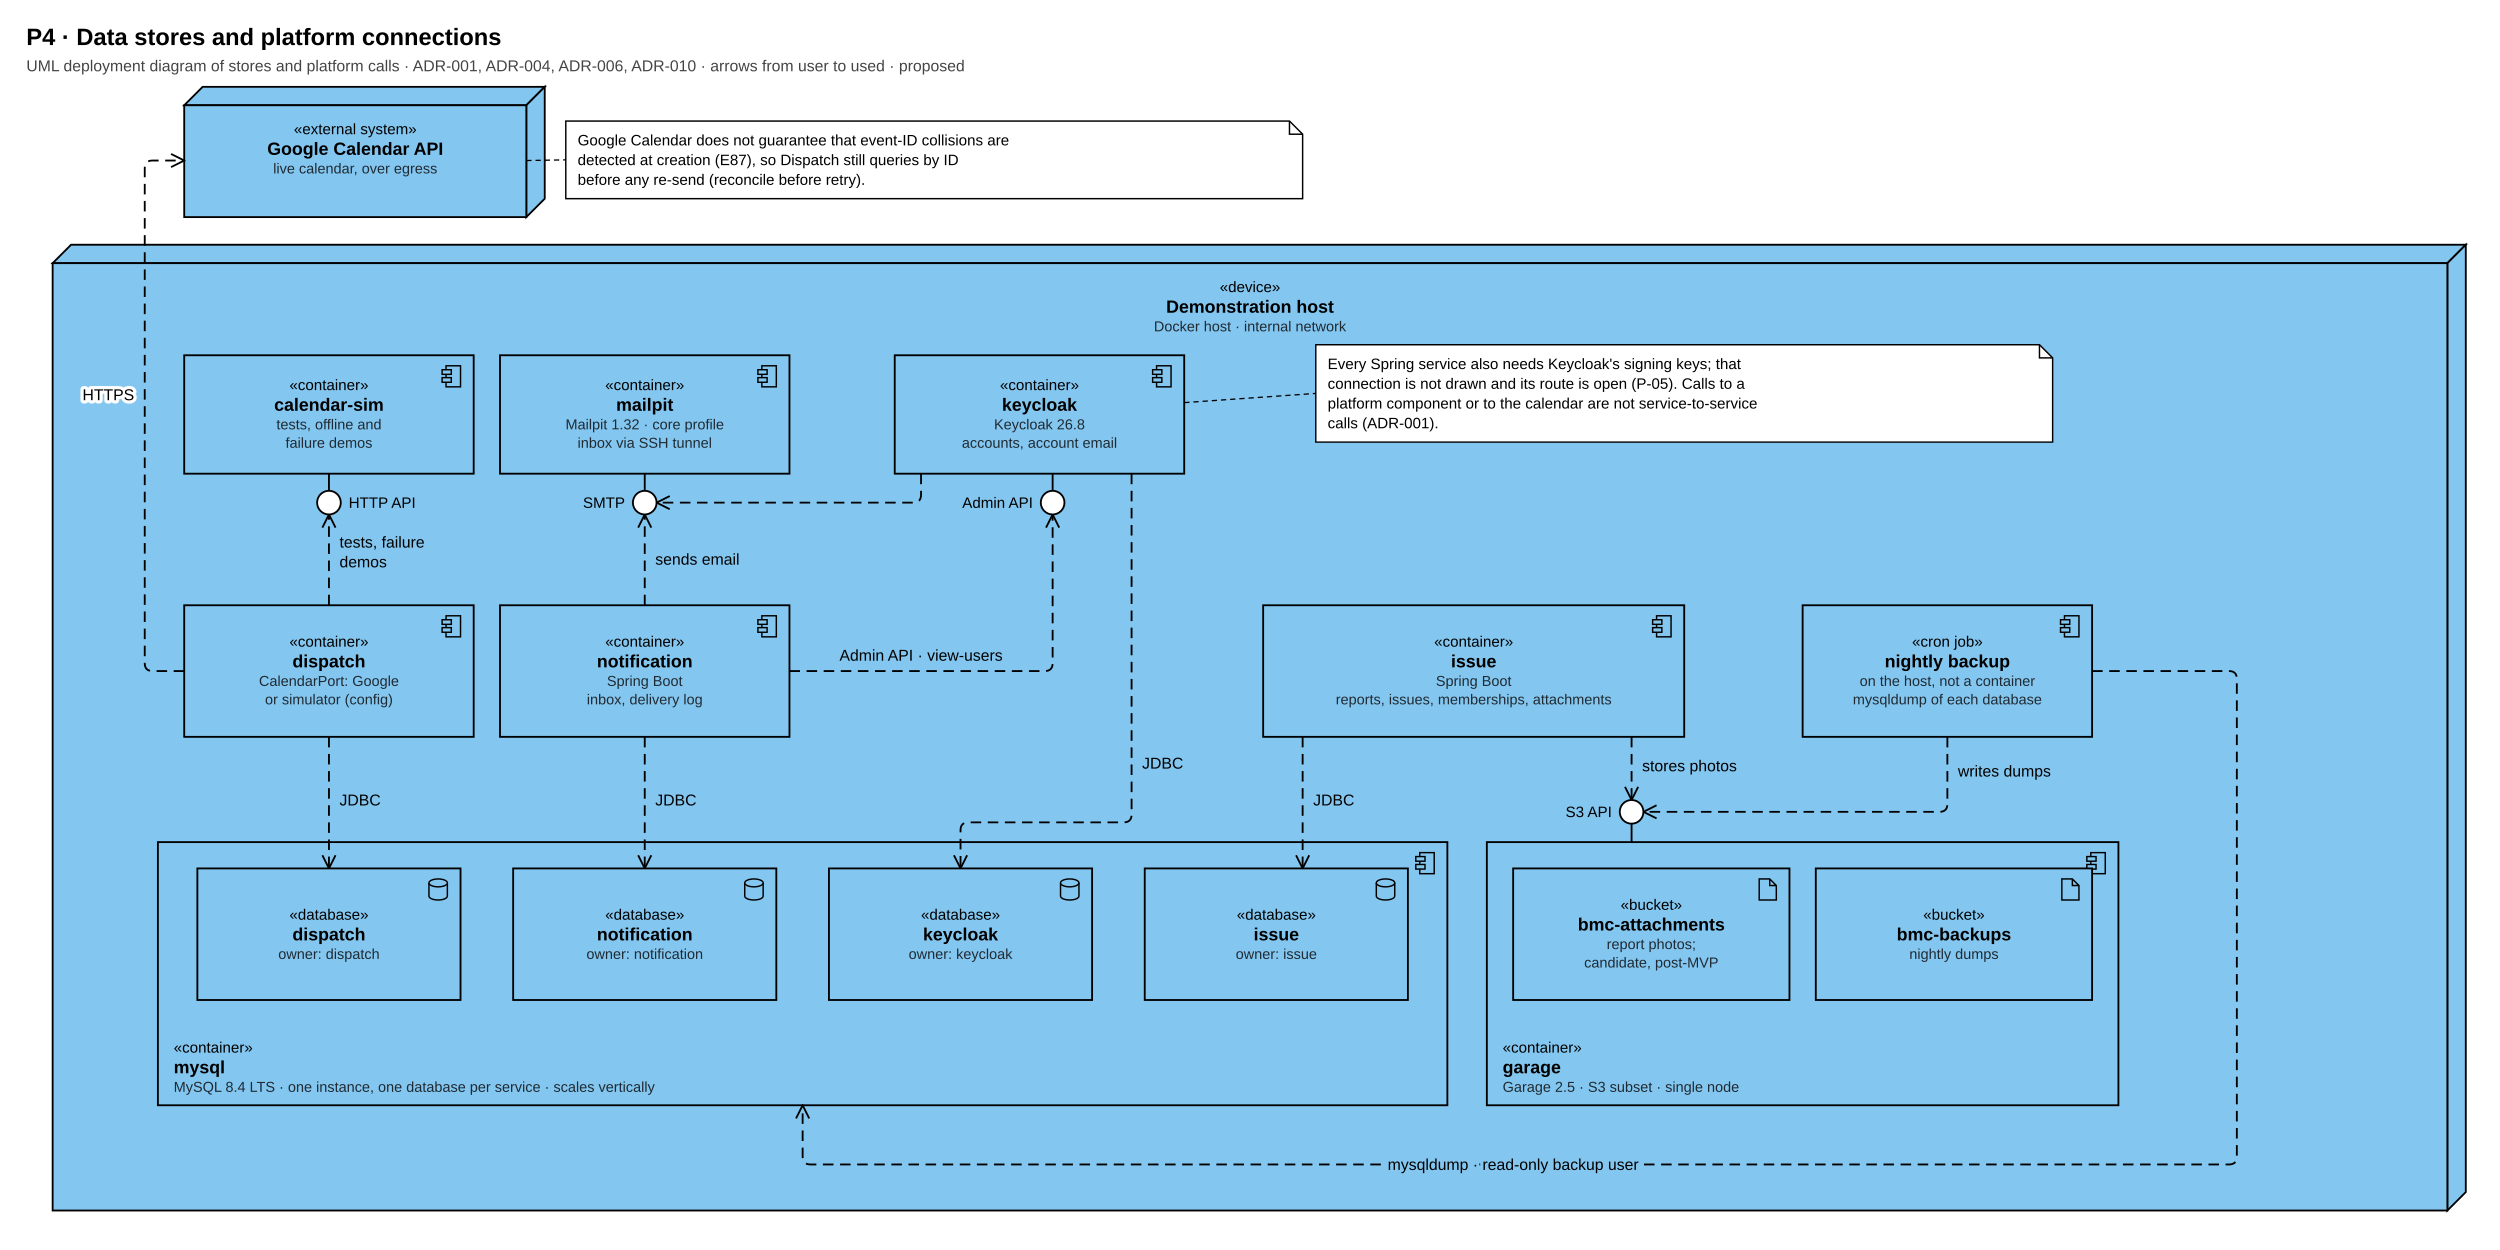
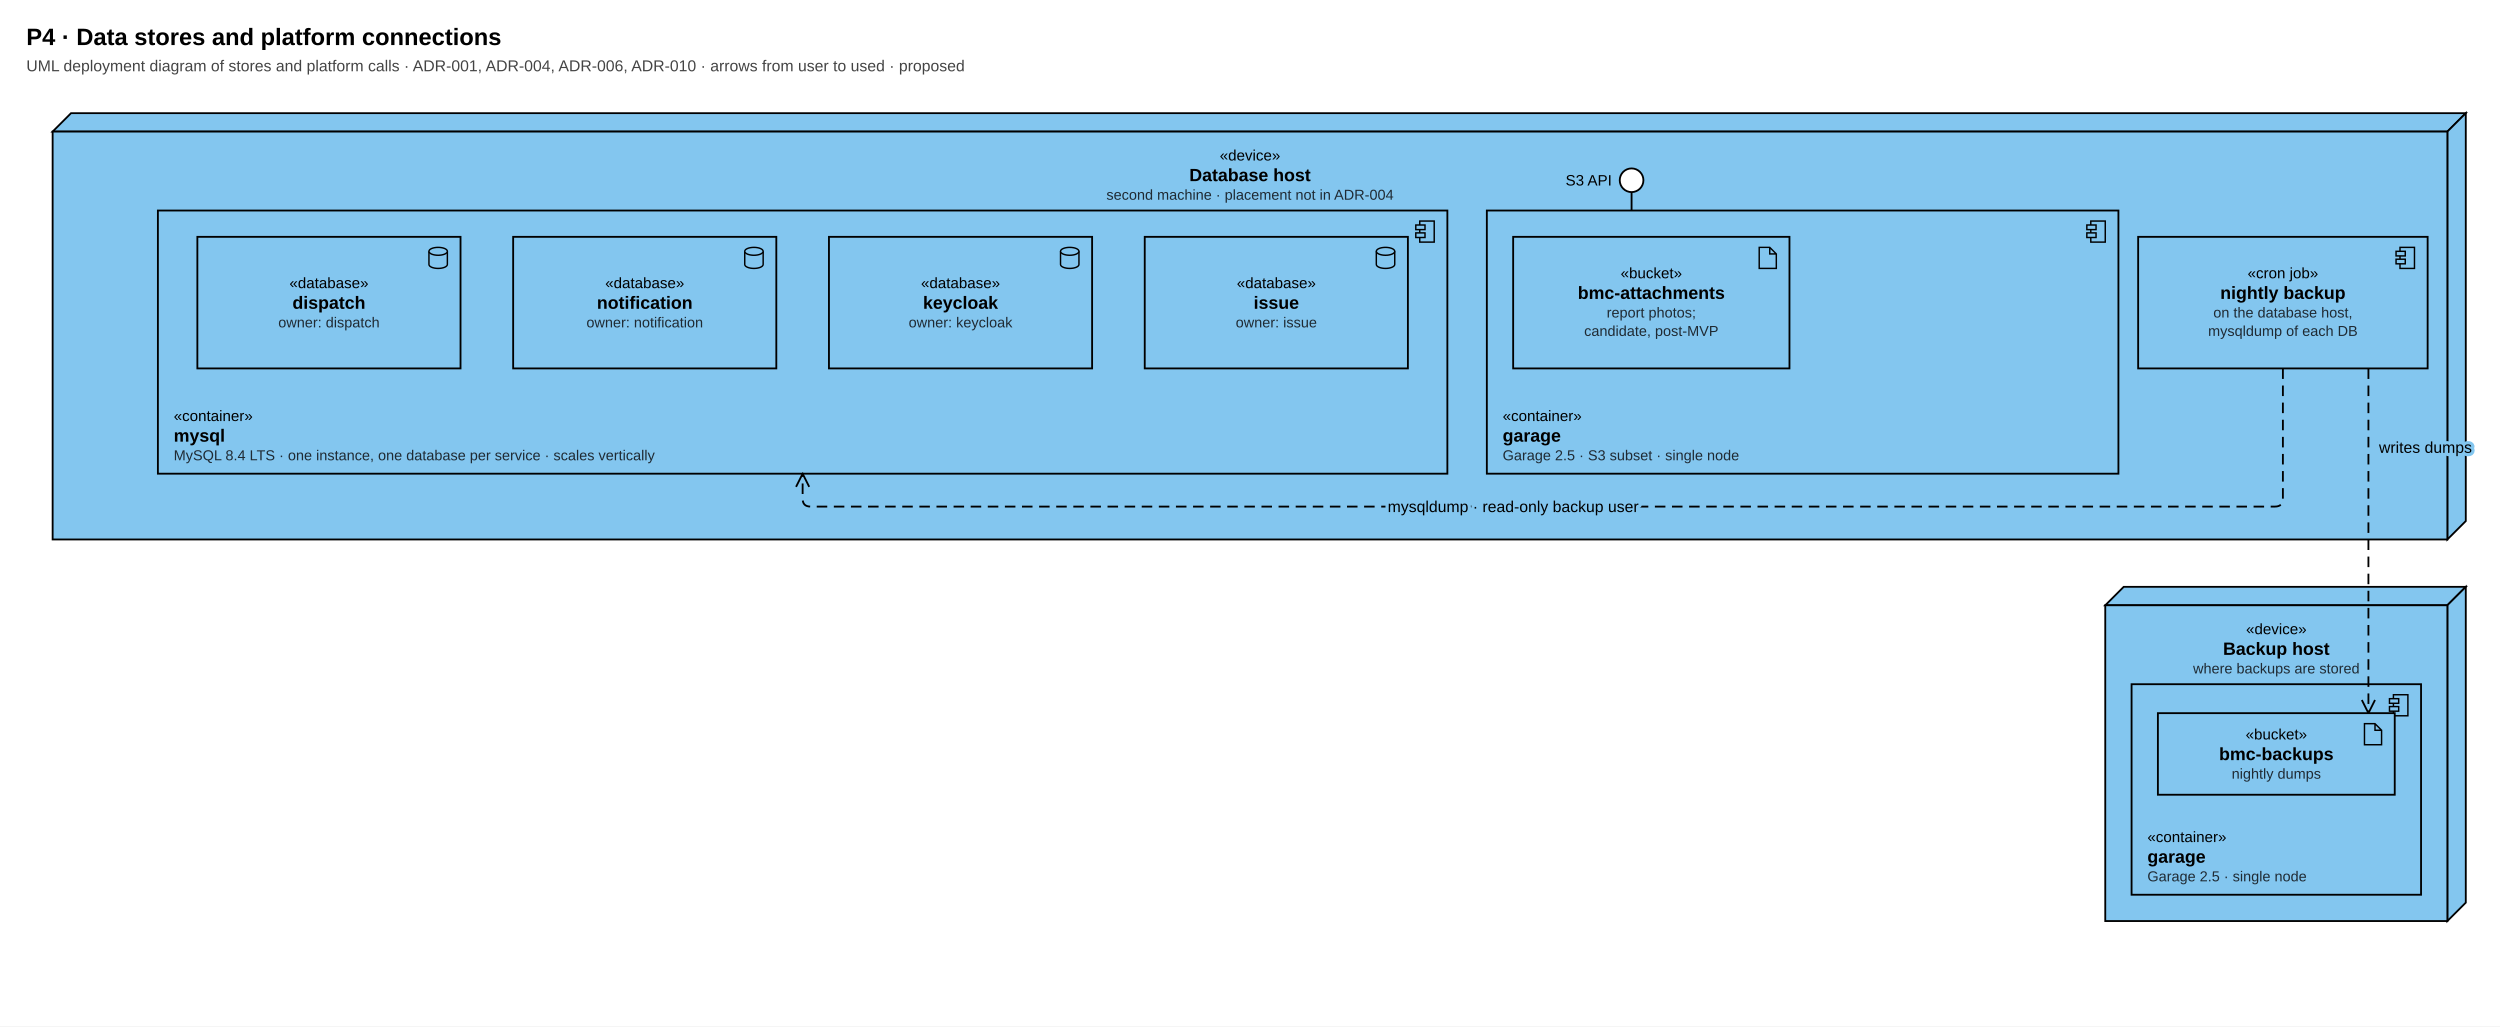
- <svg xmlns="http://www.w3.org/2000/svg" width="1900" height="950" viewBox="0 0 1900 950" font-family="Arial, 'Liberation Sans', Helvetica, sans-serif">
+ <svg xmlns="http://www.w3.org/2000/svg" width="1900" height="780" viewBox="0 0 1900 780" font-family="Arial, 'Liberation Sans', Helvetica, sans-serif">
  <defs>
    <marker id="open" viewBox="0 0 12 12" refX="11" refY="6" markerWidth="12" markerHeight="12" markerUnits="userSpaceOnUse" orient="auto">
      <path d="M1 1 L11 6 L1 11" fill="none" stroke="#000000" stroke-width="1.4" />
    </marker>
  </defs>
  <rect width="100%" height="100%" fill="#FFFFFF" />
-   <path d="M140 80 l14 -14 h260 l-14 14 z" fill="#83C6EF" stroke="#000000" stroke-width="1.4" />
-   <path d="M400 80 l14 -14 v85 l-14 14 z" fill="#83C6EF" stroke="#000000" stroke-width="1.4" />
-   <rect x="140" y="80" width="260" height="85" fill="#83C6EF" stroke="#000000" stroke-width="1.4" />
-   <text x="270.0" y="98" font-size="11.5" fill="#000000" text-anchor="middle" dominant-baseline="central">«external system»</text>
-   <text x="270.0" y="113" font-size="13.5" font-weight="bold" fill="#000000" text-anchor="middle" dominant-baseline="central">Google Calendar API</text>
-   <text x="270.0" y="128" font-size="11" fill="#1F2A33" text-anchor="middle" dominant-baseline="central">live calendar, over egress</text>
-   <path d="M40 200 l14 -14 h1820 l-14 14 z" fill="#83C6EF" stroke="#000000" stroke-width="1.4" />
-   <path d="M1860 200 l14 -14 v720 l-14 14 z" fill="#83C6EF" stroke="#000000" stroke-width="1.4" />
-   <rect x="40" y="200" width="1820" height="720" fill="#83C6EF" stroke="#000000" stroke-width="1.4" />
-   <text x="950.0" y="218" font-size="11.5" fill="#000000" text-anchor="middle" dominant-baseline="central">«device»</text>
-   <text x="950.0" y="233" font-size="13.5" font-weight="bold" fill="#000000" text-anchor="middle" dominant-baseline="central">Demonstration host</text>
-   <text x="950.0" y="248" font-size="11" fill="#1F2A33" text-anchor="middle" dominant-baseline="central">Docker host · internal network</text>
-   <rect x="120" y="640" width="980" height="200" fill="#83C6EF" stroke="#000000" stroke-width="1.4" />
-   <rect x="1079" y="648" width="11" height="16" stroke="#000000" stroke-width="1.1" fill="#83C6EF" />
-   <rect x="1076" y="651" width="7" height="3.5" stroke="#000000" stroke-width="1.1" fill="#83C6EF" />
-   <rect x="1076" y="657" width="7" height="3.5" stroke="#000000" stroke-width="1.1" fill="#83C6EF" />
-   <text x="132" y="796" font-size="11.5" fill="#000000" text-anchor="start" dominant-baseline="central">«container»</text>
-   <text x="132" y="811" font-size="13.5" font-weight="bold" fill="#000000" text-anchor="start" dominant-baseline="central">mysql</text>
-   <text x="132" y="826" font-size="11" fill="#1F2A33" text-anchor="start" dominant-baseline="central">MySQL 8.4 LTS · one instance, one database per service · scales vertically</text>
-   <rect x="1130" y="640" width="480" height="200" fill="#83C6EF" stroke="#000000" stroke-width="1.4" />
-   <rect x="1589" y="648" width="11" height="16" stroke="#000000" stroke-width="1.1" fill="#83C6EF" />
-   <rect x="1586" y="651" width="7" height="3.5" stroke="#000000" stroke-width="1.1" fill="#83C6EF" />
-   <rect x="1586" y="657" width="7" height="3.5" stroke="#000000" stroke-width="1.1" fill="#83C6EF" />
-   <text x="1142" y="796" font-size="11.5" fill="#000000" text-anchor="start" dominant-baseline="central">«container»</text>
-   <text x="1142" y="811" font-size="13.5" font-weight="bold" fill="#000000" text-anchor="start" dominant-baseline="central">garage</text>
-   <text x="1142" y="826" font-size="11" fill="#1F2A33" text-anchor="start" dominant-baseline="central">Garage 2.5 · S3 subset · single node</text>
-   <path d="M140 510 L116.0 510.0 Q110 510 110.0 504.0 L110.0 128.0 Q110 122 116.0 122.0 L140 122" stroke="#000000" stroke-width="1.4" fill="none" stroke-dasharray="8 5" marker-end="url(#open)" />
-   <text stroke="#FFFFFF" stroke-width="5" stroke-linejoin="round" x="102" y="300" font-size="12" fill="#000000" text-anchor="end" dominant-baseline="central">HTTPS</text>
-   <text x="102" y="300" font-size="12" fill="#000000" text-anchor="end" dominant-baseline="central">HTTPS</text>
-   <path d="M250 460 L250 391" stroke="#000000" stroke-width="1.4" fill="none" stroke-dasharray="8 5" marker-end="url(#open)" />
-   <text stroke="#83C6EF" stroke-width="5" stroke-linejoin="round" x="258" y="412" font-size="12" fill="#000000" text-anchor="start" dominant-baseline="central">tests, failure</text>
-   <text x="258" y="412" font-size="12" fill="#000000" text-anchor="start" dominant-baseline="central">tests, failure</text>
-   <text stroke="#83C6EF" stroke-width="5" stroke-linejoin="round" x="258" y="427" font-size="12" fill="#000000" text-anchor="start" dominant-baseline="central">demos</text>
-   <text x="258" y="427" font-size="12" fill="#000000" text-anchor="start" dominant-baseline="central">demos</text>
-   <path d="M490 460 L490 391" stroke="#000000" stroke-width="1.4" fill="none" stroke-dasharray="8 5" marker-end="url(#open)" />
-   <text stroke="#83C6EF" stroke-width="5" stroke-linejoin="round" x="498" y="425" font-size="12" fill="#000000" text-anchor="start" dominant-baseline="central">sends email</text>
-   <text x="498" y="425" font-size="12" fill="#000000" text-anchor="start" dominant-baseline="central">sends email</text>
-   <path d="M700 360 L700.0 376.0 Q700 382 694.0 382.0 L499 382" stroke="#000000" stroke-width="1.4" fill="none" stroke-dasharray="8 5" marker-end="url(#open)" />
-   <path d="M600 510 L794.0 510.0 Q800 510 800.0 504.0 L800 391" stroke="#000000" stroke-width="1.4" fill="none" stroke-dasharray="8 5" marker-end="url(#open)" />
-   <text stroke="#83C6EF" stroke-width="5" stroke-linejoin="round" x="700" y="498" font-size="12" fill="#000000" text-anchor="middle" dominant-baseline="central">Admin API · view-users</text>
-   <text x="700" y="498" font-size="12" fill="#000000" text-anchor="middle" dominant-baseline="central">Admin API · view-users</text>
-   <path d="M860 360 L860.0 619.0 Q860 625 854.0 625.0 L736.0 625.0 Q730 625 730.0 631.0 L730 660" stroke="#000000" stroke-width="1.4" fill="none" stroke-dasharray="8 5" marker-end="url(#open)" />
-   <text stroke="#83C6EF" stroke-width="5" stroke-linejoin="round" x="868" y="580" font-size="12" fill="#000000" text-anchor="start" dominant-baseline="central">JDBC</text>
-   <text x="868" y="580" font-size="12" fill="#000000" text-anchor="start" dominant-baseline="central">JDBC</text>
-   <path d="M250 560 L250 660" stroke="#000000" stroke-width="1.4" fill="none" stroke-dasharray="8 5" marker-end="url(#open)" />
-   <text stroke="#83C6EF" stroke-width="5" stroke-linejoin="round" x="258" y="608" font-size="12" fill="#000000" text-anchor="start" dominant-baseline="central">JDBC</text>
-   <text x="258" y="608" font-size="12" fill="#000000" text-anchor="start" dominant-baseline="central">JDBC</text>
-   <path d="M490 560 L490 660" stroke="#000000" stroke-width="1.4" fill="none" stroke-dasharray="8 5" marker-end="url(#open)" />
-   <text stroke="#83C6EF" stroke-width="5" stroke-linejoin="round" x="498" y="608" font-size="12" fill="#000000" text-anchor="start" dominant-baseline="central">JDBC</text>
-   <text x="498" y="608" font-size="12" fill="#000000" text-anchor="start" dominant-baseline="central">JDBC</text>
-   <path d="M990 560 L990 660" stroke="#000000" stroke-width="1.4" fill="none" stroke-dasharray="8 5" marker-end="url(#open)" />
-   <text stroke="#83C6EF" stroke-width="5" stroke-linejoin="round" x="998" y="608" font-size="12" fill="#000000" text-anchor="start" dominant-baseline="central">JDBC</text>
-   <text x="998" y="608" font-size="12" fill="#000000" text-anchor="start" dominant-baseline="central">JDBC</text>
-   <path d="M1240 560 L1240 608" stroke="#000000" stroke-width="1.4" fill="none" stroke-dasharray="8 5" marker-end="url(#open)" />
-   <text stroke="#83C6EF" stroke-width="5" stroke-linejoin="round" x="1248" y="582" font-size="12" fill="#000000" text-anchor="start" dominant-baseline="central">stores photos</text>
-   <text x="1248" y="582" font-size="12" fill="#000000" text-anchor="start" dominant-baseline="central">stores photos</text>
-   <path d="M1480 560 L1480.0 611.0 Q1480 617 1474.0 617.0 L1249 617" stroke="#000000" stroke-width="1.4" fill="none" stroke-dasharray="8 5" marker-end="url(#open)" />
-   <text stroke="#83C6EF" stroke-width="5" stroke-linejoin="round" x="1488" y="586" font-size="12" fill="#000000" text-anchor="start" dominant-baseline="central">writes dumps</text>
-   <text x="1488" y="586" font-size="12" fill="#000000" text-anchor="start" dominant-baseline="central">writes dumps</text>
-   <path d="M1590 510 L1694.0 510.0 Q1700 510 1700.0 516.0 L1700.0 879.0 Q1700 885 1694.0 885.0 L616.0 885.0 Q610 885 610.0 879.0 L610 840" stroke="#000000" stroke-width="1.4" fill="none" stroke-dasharray="8 5" marker-end="url(#open)" />
-   <text stroke="#83C6EF" stroke-width="5" stroke-linejoin="round" x="1150" y="885" font-size="12" fill="#000000" text-anchor="middle" dominant-baseline="central">mysqldump · read-only backup user</text>
-   <text x="1150" y="885" font-size="12" fill="#000000" text-anchor="middle" dominant-baseline="central">mysqldump · read-only backup user</text>
-   <path d="M900 306.0 L1000 299.0" stroke="#000000" stroke-width="1" stroke-dasharray="4 3" fill="none" />
-   <path d="M400 122 L430 121.5" stroke="#000000" stroke-width="1" stroke-dasharray="4 3" fill="none" />
+   <path d="M40 100 l14 -14 h1820 l-14 14 z" fill="#83C6EF" stroke="#000000" stroke-width="1.4" />
+   <path d="M1860 100 l14 -14 v310 l-14 14 z" fill="#83C6EF" stroke="#000000" stroke-width="1.4" />
+   <rect x="40" y="100" width="1820" height="310" fill="#83C6EF" stroke="#000000" stroke-width="1.4" />
+   <text x="950.0" y="118" font-size="11.5" fill="#000000" text-anchor="middle" dominant-baseline="central">«device»</text>
+   <text x="950.0" y="133" font-size="13.5" font-weight="bold" fill="#000000" text-anchor="middle" dominant-baseline="central">Database host</text>
+   <text x="950.0" y="148" font-size="11" fill="#1F2A33" text-anchor="middle" dominant-baseline="central">second machine · placement not in ADR-004</text>
+   <rect x="120" y="160" width="980" height="200" fill="#83C6EF" stroke="#000000" stroke-width="1.4" />
+   <rect x="1079" y="168" width="11" height="16" stroke="#000000" stroke-width="1.1" fill="#83C6EF" />
+   <rect x="1076" y="171" width="7" height="3.5" stroke="#000000" stroke-width="1.1" fill="#83C6EF" />
+   <rect x="1076" y="177" width="7" height="3.5" stroke="#000000" stroke-width="1.1" fill="#83C6EF" />
+   <text x="132" y="316" font-size="11.5" fill="#000000" text-anchor="start" dominant-baseline="central">«container»</text>
+   <text x="132" y="331" font-size="13.5" font-weight="bold" fill="#000000" text-anchor="start" dominant-baseline="central">mysql</text>
+   <text x="132" y="346" font-size="11" fill="#1F2A33" text-anchor="start" dominant-baseline="central">MySQL 8.4 LTS · one instance, one database per service · scales vertically</text>
+   <rect x="1130" y="160" width="480" height="200" fill="#83C6EF" stroke="#000000" stroke-width="1.4" />
+   <rect x="1589" y="168" width="11" height="16" stroke="#000000" stroke-width="1.1" fill="#83C6EF" />
+   <rect x="1586" y="171" width="7" height="3.5" stroke="#000000" stroke-width="1.1" fill="#83C6EF" />
+   <rect x="1586" y="177" width="7" height="3.5" stroke="#000000" stroke-width="1.1" fill="#83C6EF" />
+   <text x="1142" y="316" font-size="11.5" fill="#000000" text-anchor="start" dominant-baseline="central">«container»</text>
+   <text x="1142" y="331" font-size="13.5" font-weight="bold" fill="#000000" text-anchor="start" dominant-baseline="central">garage</text>
+   <text x="1142" y="346" font-size="11" fill="#1F2A33" text-anchor="start" dominant-baseline="central">Garage 2.5 · S3 subset · single node</text>
+   <path d="M1600 460 l14 -14 h260 l-14 14 z" fill="#83C6EF" stroke="#000000" stroke-width="1.4" />
+   <path d="M1860 460 l14 -14 v240 l-14 14 z" fill="#83C6EF" stroke="#000000" stroke-width="1.4" />
+   <rect x="1600" y="460" width="260" height="240" fill="#83C6EF" stroke="#000000" stroke-width="1.4" />
+   <text x="1730.0" y="478" font-size="11.5" fill="#000000" text-anchor="middle" dominant-baseline="central">«device»</text>
+   <text x="1730.0" y="493" font-size="13.5" font-weight="bold" fill="#000000" text-anchor="middle" dominant-baseline="central">Backup host</text>
+   <text x="1730.0" y="508" font-size="11" fill="#1F2A33" text-anchor="middle" dominant-baseline="central">where backups are stored</text>
+   <rect x="1620" y="520" width="220" height="160" fill="#83C6EF" stroke="#000000" stroke-width="1.4" />
+   <rect x="1819" y="528" width="11" height="16" stroke="#000000" stroke-width="1.1" fill="#83C6EF" />
+   <rect x="1816" y="531" width="7" height="3.5" stroke="#000000" stroke-width="1.1" fill="#83C6EF" />
+   <rect x="1816" y="537" width="7" height="3.5" stroke="#000000" stroke-width="1.1" fill="#83C6EF" />
+   <text x="1632" y="636" font-size="11.5" fill="#000000" text-anchor="start" dominant-baseline="central">«container»</text>
+   <text x="1632" y="651" font-size="13.5" font-weight="bold" fill="#000000" text-anchor="start" dominant-baseline="central">garage</text>
+   <text x="1632" y="666" font-size="11" fill="#1F2A33" text-anchor="start" dominant-baseline="central">Garage 2.5 · single node</text>
+   <path d="M1735 280 L1735.0 379.0 Q1735 385 1729.0 385.0 L616.0 385.0 Q610 385 610.0 379.0 L610 360" stroke="#000000" stroke-width="1.4" fill="none" stroke-dasharray="8 5" marker-end="url(#open)" />
+   <text stroke="#83C6EF" stroke-width="5" stroke-linejoin="round" x="1150" y="385" font-size="12" fill="#000000" text-anchor="middle" dominant-baseline="central">mysqldump · read-only backup user</text>
+   <text x="1150" y="385" font-size="12" fill="#000000" text-anchor="middle" dominant-baseline="central">mysqldump · read-only backup user</text>
+   <path d="M1800 280 L1800 542" stroke="#000000" stroke-width="1.4" fill="none" stroke-dasharray="8 5" marker-end="url(#open)" />
+   <text stroke="#83C6EF" stroke-width="5" stroke-linejoin="round" x="1808" y="340" font-size="12" fill="#000000" text-anchor="start" dominant-baseline="central">writes dumps</text>
+   <text x="1808" y="340" font-size="12" fill="#000000" text-anchor="start" dominant-baseline="central">writes dumps</text>
  <text x="20" y="28" font-size="18" font-weight="bold" fill="#000000" text-anchor="start" dominant-baseline="central">P4 · Data stores and platform connections</text>
  <text x="20" y="50" font-size="12" fill="#444444" text-anchor="start" dominant-baseline="central">UML deployment diagram of stores and platform calls · ADR-001, ADR-004, ADR-006, ADR-010 · arrows from user to used · proposed</text>
-   <rect x="140" y="270" width="220" height="90" fill="#83C6EF" stroke="#000000" stroke-width="1.4" />
-   <rect x="339" y="278" width="11" height="16" stroke="#000000" stroke-width="1.1" fill="#83C6EF" />
-   <rect x="336" y="281" width="7" height="3.5" stroke="#000000" stroke-width="1.1" fill="#83C6EF" />
-   <rect x="336" y="287" width="7" height="3.5" stroke="#000000" stroke-width="1.1" fill="#83C6EF" />
-   <text x="250.0" y="292.5" font-size="11.5" fill="#000000" text-anchor="middle" dominant-baseline="central">«container»</text>
-   <text x="250.0" y="307.5" font-size="13.5" font-weight="bold" fill="#000000" text-anchor="middle" dominant-baseline="central">calendar-sim</text>
-   <text x="250.0" y="322.5" font-size="11" fill="#1F2A33" text-anchor="middle" dominant-baseline="central">tests, offline and</text>
-   <text x="250.0" y="336.5" font-size="11" fill="#1F2A33" text-anchor="middle" dominant-baseline="central">failure demos</text>
-   <rect x="380" y="270" width="220" height="90" fill="#83C6EF" stroke="#000000" stroke-width="1.4" />
-   <rect x="579" y="278" width="11" height="16" stroke="#000000" stroke-width="1.1" fill="#83C6EF" />
-   <rect x="576" y="281" width="7" height="3.5" stroke="#000000" stroke-width="1.1" fill="#83C6EF" />
-   <rect x="576" y="287" width="7" height="3.5" stroke="#000000" stroke-width="1.1" fill="#83C6EF" />
-   <text x="490.0" y="292.5" font-size="11.5" fill="#000000" text-anchor="middle" dominant-baseline="central">«container»</text>
-   <text x="490.0" y="307.5" font-size="13.5" font-weight="bold" fill="#000000" text-anchor="middle" dominant-baseline="central">mailpit</text>
-   <text x="490.0" y="322.5" font-size="11" fill="#1F2A33" text-anchor="middle" dominant-baseline="central">Mailpit 1.32 · core profile</text>
-   <text x="490.0" y="336.5" font-size="11" fill="#1F2A33" text-anchor="middle" dominant-baseline="central">inbox via SSH tunnel</text>
-   <rect x="680" y="270" width="220" height="90" fill="#83C6EF" stroke="#000000" stroke-width="1.4" />
-   <rect x="879" y="278" width="11" height="16" stroke="#000000" stroke-width="1.1" fill="#83C6EF" />
-   <rect x="876" y="281" width="7" height="3.5" stroke="#000000" stroke-width="1.1" fill="#83C6EF" />
-   <rect x="876" y="287" width="7" height="3.5" stroke="#000000" stroke-width="1.1" fill="#83C6EF" />
-   <text x="790.0" y="292.5" font-size="11.5" fill="#000000" text-anchor="middle" dominant-baseline="central">«container»</text>
-   <text x="790.0" y="307.5" font-size="13.5" font-weight="bold" fill="#000000" text-anchor="middle" dominant-baseline="central">keycloak</text>
-   <text x="790.0" y="322.5" font-size="11" fill="#1F2A33" text-anchor="middle" dominant-baseline="central">Keycloak 26.8</text>
-   <text x="790.0" y="336.5" font-size="11" fill="#1F2A33" text-anchor="middle" dominant-baseline="central">accounts, account email</text>
-   <path d="M250 373 L250 360" stroke="#000000" stroke-width="1.4" />
-   <circle cx="250" cy="382" r="9" fill="#FFFFFF" stroke="#000000" stroke-width="1.4" />
-   <text x="265" y="382" font-size="11.5" fill="#000000" text-anchor="start" dominant-baseline="central">HTTP API</text>
-   <path d="M490 373 L490 360" stroke="#000000" stroke-width="1.4" />
-   <circle cx="490" cy="382" r="9" fill="#FFFFFF" stroke="#000000" stroke-width="1.4" />
-   <text x="475" y="382" font-size="11.5" fill="#000000" text-anchor="end" dominant-baseline="central">SMTP</text>
-   <path d="M800 373 L800 360" stroke="#000000" stroke-width="1.4" />
-   <circle cx="800" cy="382" r="9" fill="#FFFFFF" stroke="#000000" stroke-width="1.4" />
-   <text x="785" y="382" font-size="11.5" fill="#000000" text-anchor="end" dominant-baseline="central">Admin API</text>
-   <rect x="140" y="460" width="220" height="100" fill="#83C6EF" stroke="#000000" stroke-width="1.4" />
-   <rect x="339" y="468" width="11" height="16" stroke="#000000" stroke-width="1.1" fill="#83C6EF" />
-   <rect x="336" y="471" width="7" height="3.5" stroke="#000000" stroke-width="1.1" fill="#83C6EF" />
-   <rect x="336" y="477" width="7" height="3.5" stroke="#000000" stroke-width="1.1" fill="#83C6EF" />
-   <text x="250.0" y="487.5" font-size="11.5" fill="#000000" text-anchor="middle" dominant-baseline="central">«container»</text>
-   <text x="250.0" y="502.5" font-size="13.5" font-weight="bold" fill="#000000" text-anchor="middle" dominant-baseline="central">dispatch</text>
-   <text x="250.0" y="517.5" font-size="11" fill="#1F2A33" text-anchor="middle" dominant-baseline="central">CalendarPort: Google</text>
-   <text x="250.0" y="531.5" font-size="11" fill="#1F2A33" text-anchor="middle" dominant-baseline="central">or simulator (config)</text>
-   <rect x="380" y="460" width="220" height="100" fill="#83C6EF" stroke="#000000" stroke-width="1.4" />
-   <rect x="579" y="468" width="11" height="16" stroke="#000000" stroke-width="1.1" fill="#83C6EF" />
-   <rect x="576" y="471" width="7" height="3.5" stroke="#000000" stroke-width="1.1" fill="#83C6EF" />
-   <rect x="576" y="477" width="7" height="3.5" stroke="#000000" stroke-width="1.1" fill="#83C6EF" />
-   <text x="490.0" y="487.5" font-size="11.5" fill="#000000" text-anchor="middle" dominant-baseline="central">«container»</text>
-   <text x="490.0" y="502.5" font-size="13.5" font-weight="bold" fill="#000000" text-anchor="middle" dominant-baseline="central">notification</text>
-   <text x="490.0" y="517.5" font-size="11" fill="#1F2A33" text-anchor="middle" dominant-baseline="central">Spring Boot</text>
-   <text x="490.0" y="531.5" font-size="11" fill="#1F2A33" text-anchor="middle" dominant-baseline="central">inbox, delivery log</text>
-   <rect x="960" y="460" width="320" height="100" fill="#83C6EF" stroke="#000000" stroke-width="1.4" />
-   <rect x="1259" y="468" width="11" height="16" stroke="#000000" stroke-width="1.1" fill="#83C6EF" />
-   <rect x="1256" y="471" width="7" height="3.5" stroke="#000000" stroke-width="1.1" fill="#83C6EF" />
-   <rect x="1256" y="477" width="7" height="3.5" stroke="#000000" stroke-width="1.1" fill="#83C6EF" />
-   <text x="1120.0" y="487.5" font-size="11.5" fill="#000000" text-anchor="middle" dominant-baseline="central">«container»</text>
-   <text x="1120.0" y="502.5" font-size="13.5" font-weight="bold" fill="#000000" text-anchor="middle" dominant-baseline="central">issue</text>
-   <text x="1120.0" y="517.5" font-size="11" fill="#1F2A33" text-anchor="middle" dominant-baseline="central">Spring Boot</text>
-   <text x="1120.0" y="531.5" font-size="11" fill="#1F2A33" text-anchor="middle" dominant-baseline="central">reports, issues, memberships, attachments</text>
-   <rect x="1370" y="460" width="220" height="100" fill="#83C6EF" stroke="#000000" stroke-width="1.4" />
-   <rect x="1569" y="468" width="11" height="16" stroke="#000000" stroke-width="1.1" fill="#83C6EF" />
-   <rect x="1566" y="471" width="7" height="3.5" stroke="#000000" stroke-width="1.1" fill="#83C6EF" />
-   <rect x="1566" y="477" width="7" height="3.5" stroke="#000000" stroke-width="1.1" fill="#83C6EF" />
-   <text x="1480.0" y="487.5" font-size="11.5" fill="#000000" text-anchor="middle" dominant-baseline="central">«cron job»</text>
-   <text x="1480.0" y="502.5" font-size="13.5" font-weight="bold" fill="#000000" text-anchor="middle" dominant-baseline="central">nightly backup</text>
-   <text x="1480.0" y="517.5" font-size="11" fill="#1F2A33" text-anchor="middle" dominant-baseline="central">on the host, not a container</text>
-   <text x="1480.0" y="531.5" font-size="11" fill="#1F2A33" text-anchor="middle" dominant-baseline="central">mysqldump of each database</text>
-   <rect x="150" y="660" width="200" height="100" fill="#83C6EF" stroke="#000000" stroke-width="1.4" />
-   <path d="M326 671 v10 a7 3 0 0 0 14 0 v-10" stroke="#000000" stroke-width="1.1" fill="#83C6EF" />
-   <ellipse cx="333" cy="671" rx="7" ry="3" stroke="#000000" stroke-width="1.1" fill="#83C6EF" />
-   <text x="250.0" y="695.0" font-size="11.5" fill="#000000" text-anchor="middle" dominant-baseline="central">«database»</text>
-   <text x="250.0" y="710.0" font-size="13.5" font-weight="bold" fill="#000000" text-anchor="middle" dominant-baseline="central">dispatch</text>
-   <text x="250.0" y="725.0" font-size="11" fill="#1F2A33" text-anchor="middle" dominant-baseline="central">owner: dispatch</text>
-   <rect x="390" y="660" width="200" height="100" fill="#83C6EF" stroke="#000000" stroke-width="1.4" />
-   <path d="M566 671 v10 a7 3 0 0 0 14 0 v-10" stroke="#000000" stroke-width="1.1" fill="#83C6EF" />
-   <ellipse cx="573" cy="671" rx="7" ry="3" stroke="#000000" stroke-width="1.1" fill="#83C6EF" />
-   <text x="490.0" y="695.0" font-size="11.5" fill="#000000" text-anchor="middle" dominant-baseline="central">«database»</text>
-   <text x="490.0" y="710.0" font-size="13.5" font-weight="bold" fill="#000000" text-anchor="middle" dominant-baseline="central">notification</text>
-   <text x="490.0" y="725.0" font-size="11" fill="#1F2A33" text-anchor="middle" dominant-baseline="central">owner: notification</text>
-   <rect x="630" y="660" width="200" height="100" fill="#83C6EF" stroke="#000000" stroke-width="1.4" />
-   <path d="M806 671 v10 a7 3 0 0 0 14 0 v-10" stroke="#000000" stroke-width="1.1" fill="#83C6EF" />
-   <ellipse cx="813" cy="671" rx="7" ry="3" stroke="#000000" stroke-width="1.1" fill="#83C6EF" />
-   <text x="730.0" y="695.0" font-size="11.5" fill="#000000" text-anchor="middle" dominant-baseline="central">«database»</text>
-   <text x="730.0" y="710.0" font-size="13.5" font-weight="bold" fill="#000000" text-anchor="middle" dominant-baseline="central">keycloak</text>
-   <text x="730.0" y="725.0" font-size="11" fill="#1F2A33" text-anchor="middle" dominant-baseline="central">owner: keycloak</text>
-   <rect x="870" y="660" width="200" height="100" fill="#83C6EF" stroke="#000000" stroke-width="1.4" />
-   <path d="M1046 671 v10 a7 3 0 0 0 14 0 v-10" stroke="#000000" stroke-width="1.1" fill="#83C6EF" />
-   <ellipse cx="1053" cy="671" rx="7" ry="3" stroke="#000000" stroke-width="1.1" fill="#83C6EF" />
-   <text x="970.0" y="695.0" font-size="11.5" fill="#000000" text-anchor="middle" dominant-baseline="central">«database»</text>
-   <text x="970.0" y="710.0" font-size="13.5" font-weight="bold" fill="#000000" text-anchor="middle" dominant-baseline="central">issue</text>
-   <text x="970.0" y="725.0" font-size="11" fill="#1F2A33" text-anchor="middle" dominant-baseline="central">owner: issue</text>
-   <path d="M1240 626 L1240 640" stroke="#000000" stroke-width="1.4" />
-   <circle cx="1240" cy="617" r="9" fill="#FFFFFF" stroke="#000000" stroke-width="1.4" />
-   <text x="1225" y="617" font-size="11.5" fill="#000000" text-anchor="end" dominant-baseline="central">S3 API</text>
-   <rect x="1150" y="660" width="210" height="100" fill="#83C6EF" stroke="#000000" stroke-width="1.4" />
-   <path d="M1337 668 h8 l5 5 v11 h-13 z M1345 668 v5 h5" stroke="#000000" stroke-width="1.1" fill="#83C6EF" />
-   <text x="1255.0" y="687.5" font-size="11.5" fill="#000000" text-anchor="middle" dominant-baseline="central">«bucket»</text>
-   <text x="1255.0" y="702.5" font-size="13.5" font-weight="bold" fill="#000000" text-anchor="middle" dominant-baseline="central">bmc-attachments</text>
-   <text x="1255.0" y="717.5" font-size="11" fill="#1F2A33" text-anchor="middle" dominant-baseline="central">report photos;</text>
-   <text x="1255.0" y="731.5" font-size="11" fill="#1F2A33" text-anchor="middle" dominant-baseline="central">candidate, post-MVP</text>
-   <rect x="1380" y="660" width="210" height="100" fill="#83C6EF" stroke="#000000" stroke-width="1.4" />
-   <path d="M1567 668 h8 l5 5 v11 h-13 z M1575 668 v5 h5" stroke="#000000" stroke-width="1.1" fill="#83C6EF" />
-   <text x="1485.0" y="695.0" font-size="11.5" fill="#000000" text-anchor="middle" dominant-baseline="central">«bucket»</text>
-   <text x="1485.0" y="710.0" font-size="13.5" font-weight="bold" fill="#000000" text-anchor="middle" dominant-baseline="central">bmc-backups</text>
-   <text x="1485.0" y="725.0" font-size="11" fill="#1F2A33" text-anchor="middle" dominant-baseline="central">nightly dumps</text>
-   <path d="M1000 262 h550 l10 10 v64 h-560 z" fill="#FFFFFF" stroke="#000000" stroke-width="1.1" />
-   <path d="M1550 262 v10 h10" fill="none" stroke="#000000" stroke-width="1.1" />
-   <text x="1009" y="276.5" font-size="11.5" fill="#000000" text-anchor="start" dominant-baseline="central">Every Spring service also needs Keycloak's signing keys; that</text>
-   <text x="1009" y="291.5" font-size="11.5" fill="#000000" text-anchor="start" dominant-baseline="central">connection is not drawn and its route is open (P-05). Calls to a</text>
-   <text x="1009" y="306.5" font-size="11.5" fill="#000000" text-anchor="start" dominant-baseline="central">platform component or to the calendar are not service-to-service</text>
-   <text x="1009" y="321.5" font-size="11.5" fill="#000000" text-anchor="start" dominant-baseline="central">calls (ADR-001).</text>
-   <path d="M430 92 h550 l10 10 v49 h-560 z" fill="#FFFFFF" stroke="#000000" stroke-width="1.1" />
-   <path d="M980 92 v10 h10" fill="none" stroke="#000000" stroke-width="1.1" />
-   <text x="439" y="106.5" font-size="11.5" fill="#000000" text-anchor="start" dominant-baseline="central">Google Calendar does not guarantee that event-ID collisions are</text>
-   <text x="439" y="121.5" font-size="11.5" fill="#000000" text-anchor="start" dominant-baseline="central">detected at creation (E87), so Dispatch still queries by ID</text>
-   <text x="439" y="136.5" font-size="11.5" fill="#000000" text-anchor="start" dominant-baseline="central">before any re-send (reconcile before retry).</text>
+   <rect x="150" y="180" width="200" height="100" fill="#83C6EF" stroke="#000000" stroke-width="1.4" />
+   <path d="M326 191 v10 a7 3 0 0 0 14 0 v-10" stroke="#000000" stroke-width="1.1" fill="#83C6EF" />
+   <ellipse cx="333" cy="191" rx="7" ry="3" stroke="#000000" stroke-width="1.1" fill="#83C6EF" />
+   <text x="250.0" y="215.0" font-size="11.5" fill="#000000" text-anchor="middle" dominant-baseline="central">«database»</text>
+   <text x="250.0" y="230.0" font-size="13.5" font-weight="bold" fill="#000000" text-anchor="middle" dominant-baseline="central">dispatch</text>
+   <text x="250.0" y="245.0" font-size="11" fill="#1F2A33" text-anchor="middle" dominant-baseline="central">owner: dispatch</text>
+   <rect x="390" y="180" width="200" height="100" fill="#83C6EF" stroke="#000000" stroke-width="1.4" />
+   <path d="M566 191 v10 a7 3 0 0 0 14 0 v-10" stroke="#000000" stroke-width="1.1" fill="#83C6EF" />
+   <ellipse cx="573" cy="191" rx="7" ry="3" stroke="#000000" stroke-width="1.1" fill="#83C6EF" />
+   <text x="490.0" y="215.0" font-size="11.5" fill="#000000" text-anchor="middle" dominant-baseline="central">«database»</text>
+   <text x="490.0" y="230.0" font-size="13.5" font-weight="bold" fill="#000000" text-anchor="middle" dominant-baseline="central">notification</text>
+   <text x="490.0" y="245.0" font-size="11" fill="#1F2A33" text-anchor="middle" dominant-baseline="central">owner: notification</text>
+   <rect x="630" y="180" width="200" height="100" fill="#83C6EF" stroke="#000000" stroke-width="1.4" />
+   <path d="M806 191 v10 a7 3 0 0 0 14 0 v-10" stroke="#000000" stroke-width="1.1" fill="#83C6EF" />
+   <ellipse cx="813" cy="191" rx="7" ry="3" stroke="#000000" stroke-width="1.1" fill="#83C6EF" />
+   <text x="730.0" y="215.0" font-size="11.5" fill="#000000" text-anchor="middle" dominant-baseline="central">«database»</text>
+   <text x="730.0" y="230.0" font-size="13.5" font-weight="bold" fill="#000000" text-anchor="middle" dominant-baseline="central">keycloak</text>
+   <text x="730.0" y="245.0" font-size="11" fill="#1F2A33" text-anchor="middle" dominant-baseline="central">owner: keycloak</text>
+   <rect x="870" y="180" width="200" height="100" fill="#83C6EF" stroke="#000000" stroke-width="1.4" />
+   <path d="M1046 191 v10 a7 3 0 0 0 14 0 v-10" stroke="#000000" stroke-width="1.1" fill="#83C6EF" />
+   <ellipse cx="1053" cy="191" rx="7" ry="3" stroke="#000000" stroke-width="1.1" fill="#83C6EF" />
+   <text x="970.0" y="215.0" font-size="11.5" fill="#000000" text-anchor="middle" dominant-baseline="central">«database»</text>
+   <text x="970.0" y="230.0" font-size="13.5" font-weight="bold" fill="#000000" text-anchor="middle" dominant-baseline="central">issue</text>
+   <text x="970.0" y="245.0" font-size="11" fill="#1F2A33" text-anchor="middle" dominant-baseline="central">owner: issue</text>
+   <path d="M1240 146 L1240 160" stroke="#000000" stroke-width="1.4" />
+   <circle cx="1240" cy="137" r="9" fill="#FFFFFF" stroke="#000000" stroke-width="1.4" />
+   <text x="1225" y="137" font-size="11.5" fill="#000000" text-anchor="end" dominant-baseline="central">S3 API</text>
+   <rect x="1150" y="180" width="210" height="100" fill="#83C6EF" stroke="#000000" stroke-width="1.4" />
+   <path d="M1337 188 h8 l5 5 v11 h-13 z M1345 188 v5 h5" stroke="#000000" stroke-width="1.1" fill="#83C6EF" />
+   <text x="1255.0" y="207.5" font-size="11.5" fill="#000000" text-anchor="middle" dominant-baseline="central">«bucket»</text>
+   <text x="1255.0" y="222.5" font-size="13.5" font-weight="bold" fill="#000000" text-anchor="middle" dominant-baseline="central">bmc-attachments</text>
+   <text x="1255.0" y="237.5" font-size="11" fill="#1F2A33" text-anchor="middle" dominant-baseline="central">report photos;</text>
+   <text x="1255.0" y="251.5" font-size="11" fill="#1F2A33" text-anchor="middle" dominant-baseline="central">candidate, post-MVP</text>
+   <rect x="1625" y="180" width="220" height="100" fill="#83C6EF" stroke="#000000" stroke-width="1.4" />
+   <rect x="1824" y="188" width="11" height="16" stroke="#000000" stroke-width="1.1" fill="#83C6EF" />
+   <rect x="1821" y="191" width="7" height="3.5" stroke="#000000" stroke-width="1.1" fill="#83C6EF" />
+   <rect x="1821" y="197" width="7" height="3.5" stroke="#000000" stroke-width="1.1" fill="#83C6EF" />
+   <text x="1735.0" y="207.5" font-size="11.5" fill="#000000" text-anchor="middle" dominant-baseline="central">«cron job»</text>
+   <text x="1735.0" y="222.5" font-size="13.5" font-weight="bold" fill="#000000" text-anchor="middle" dominant-baseline="central">nightly backup</text>
+   <text x="1735.0" y="237.5" font-size="11" fill="#1F2A33" text-anchor="middle" dominant-baseline="central">on the database host,</text>
+   <text x="1735.0" y="251.5" font-size="11" fill="#1F2A33" text-anchor="middle" dominant-baseline="central">mysqldump of each DB</text>
+   <rect x="1640" y="542" width="180" height="62" fill="#83C6EF" stroke="#000000" stroke-width="1.4" />
+   <path d="M1797 550 h8 l5 5 v11 h-13 z M1805 550 v5 h5" stroke="#000000" stroke-width="1.1" fill="#83C6EF" />
+   <text x="1730.0" y="558.0" font-size="11.5" fill="#000000" text-anchor="middle" dominant-baseline="central">«bucket»</text>
+   <text x="1730.0" y="573.0" font-size="13.5" font-weight="bold" fill="#000000" text-anchor="middle" dominant-baseline="central">bmc-backups</text>
+   <text x="1730.0" y="588.0" font-size="11" fill="#1F2A33" text-anchor="middle" dominant-baseline="central">nightly dumps</text>
</svg>
